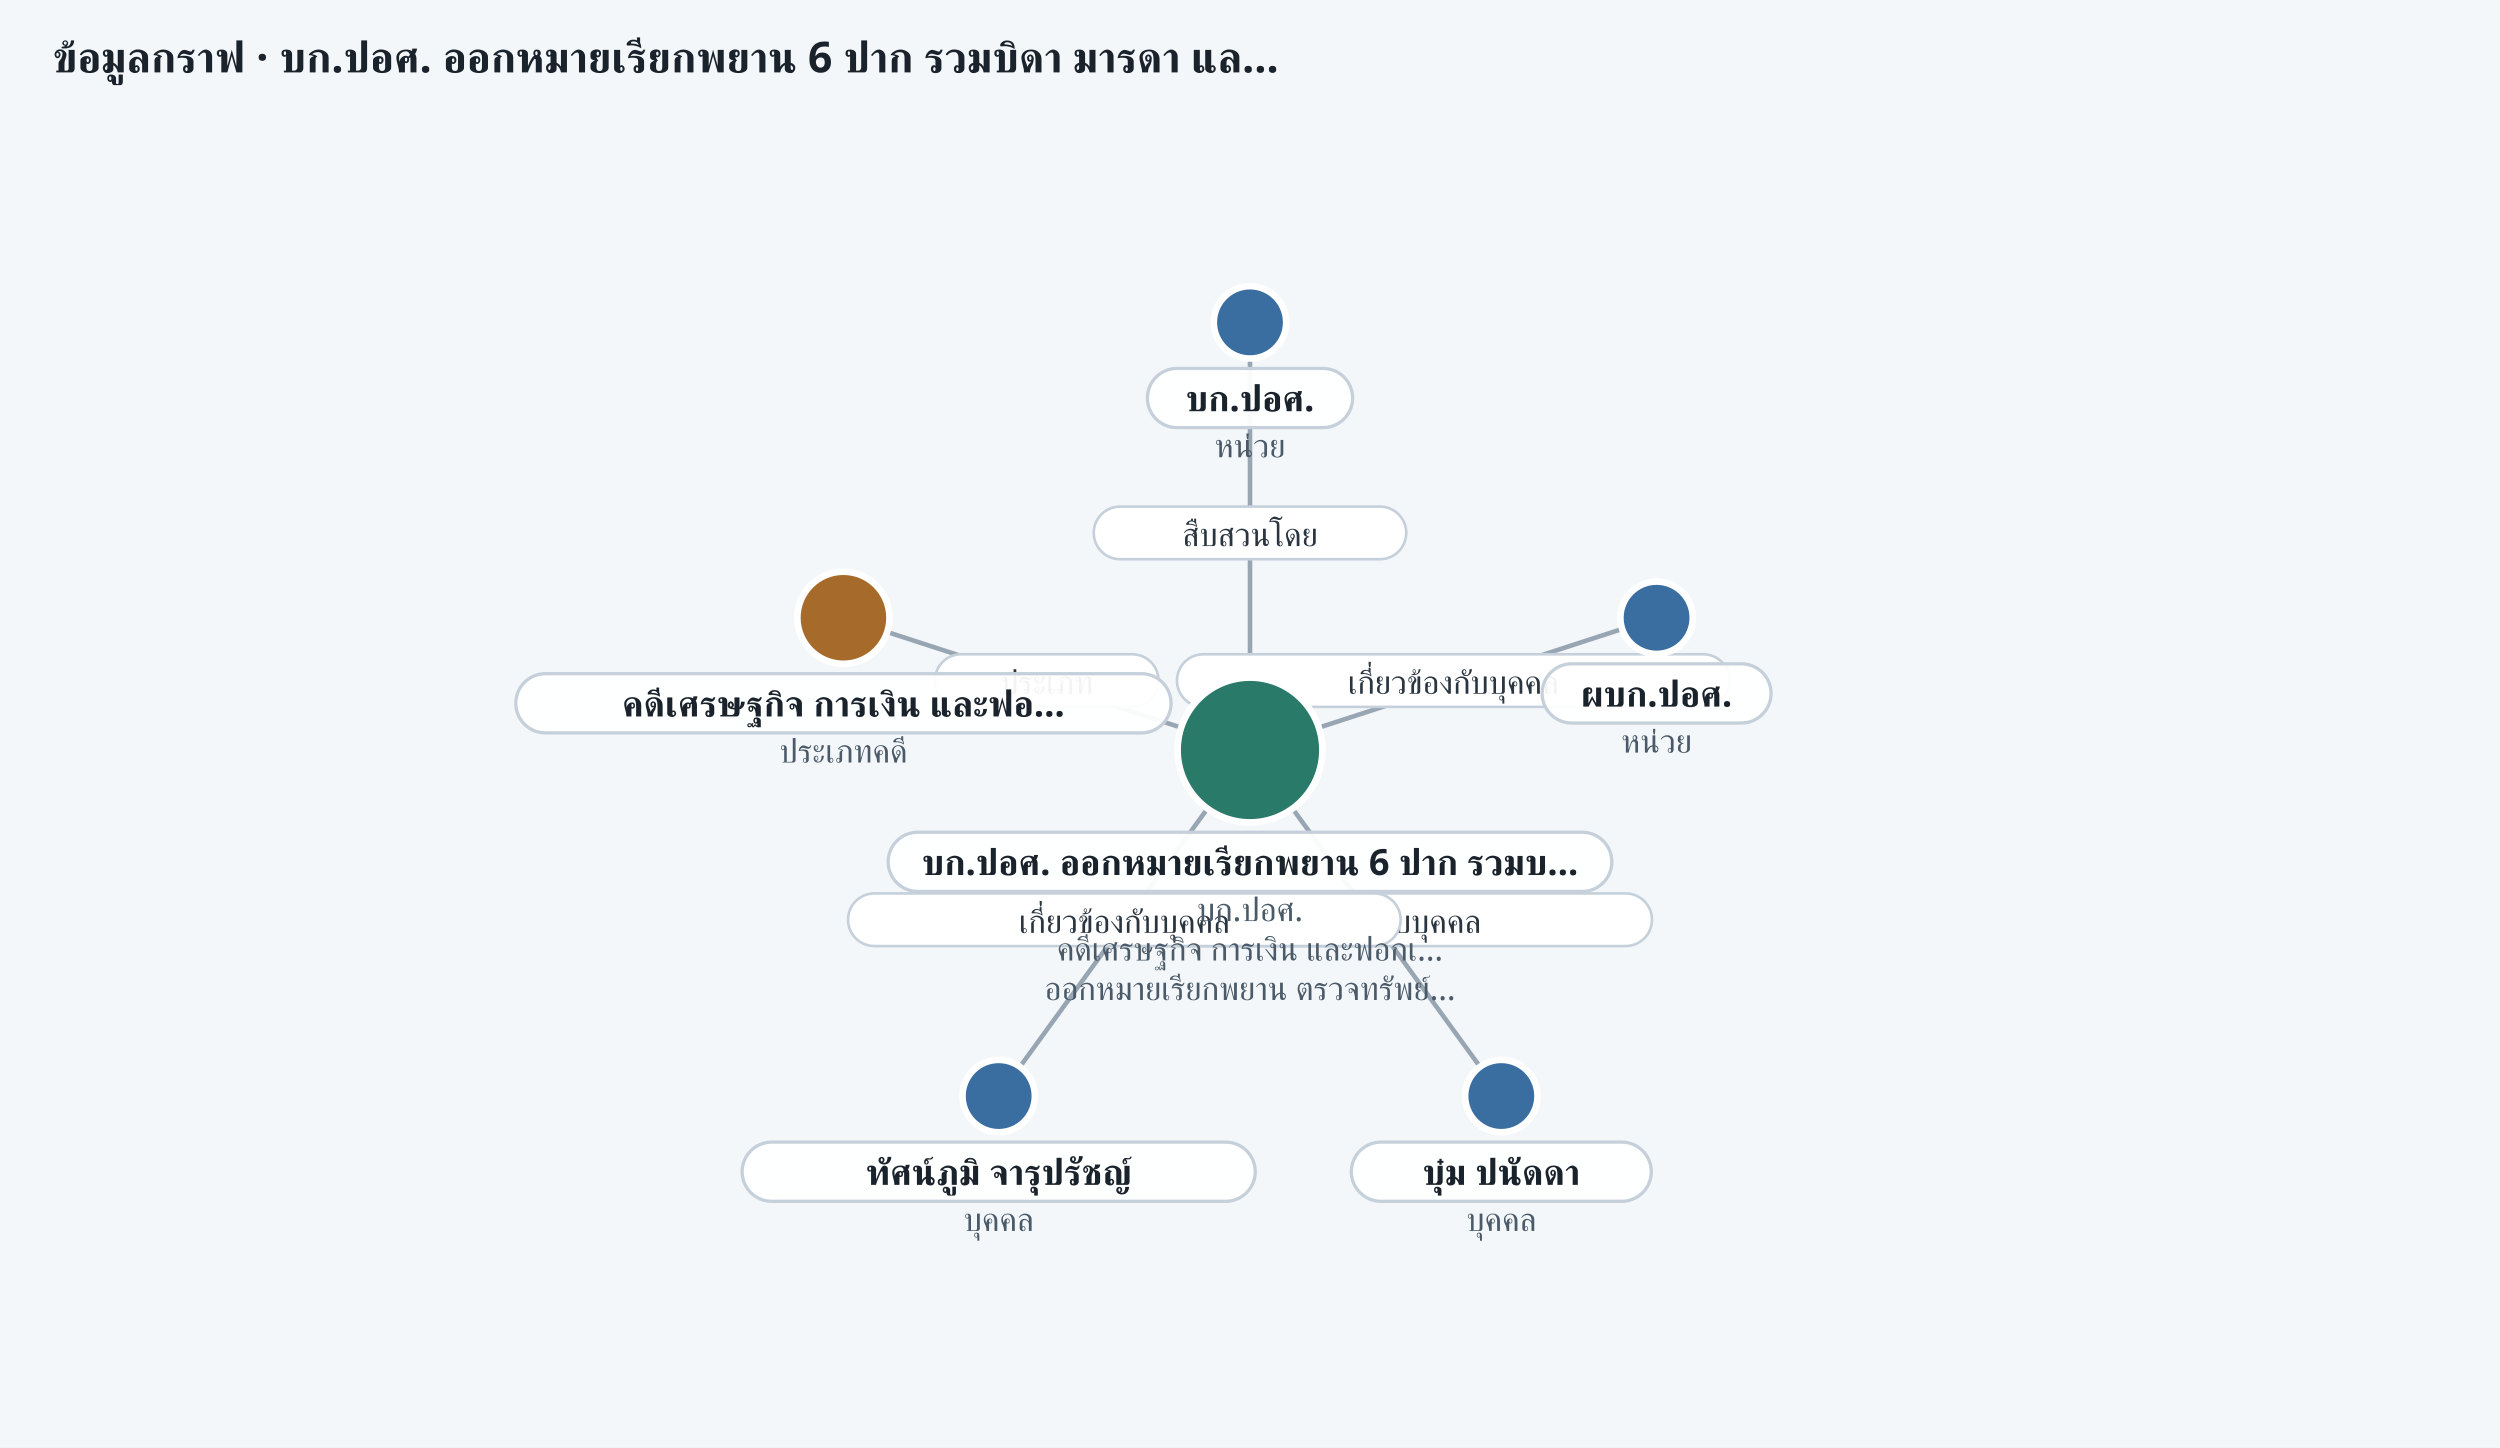
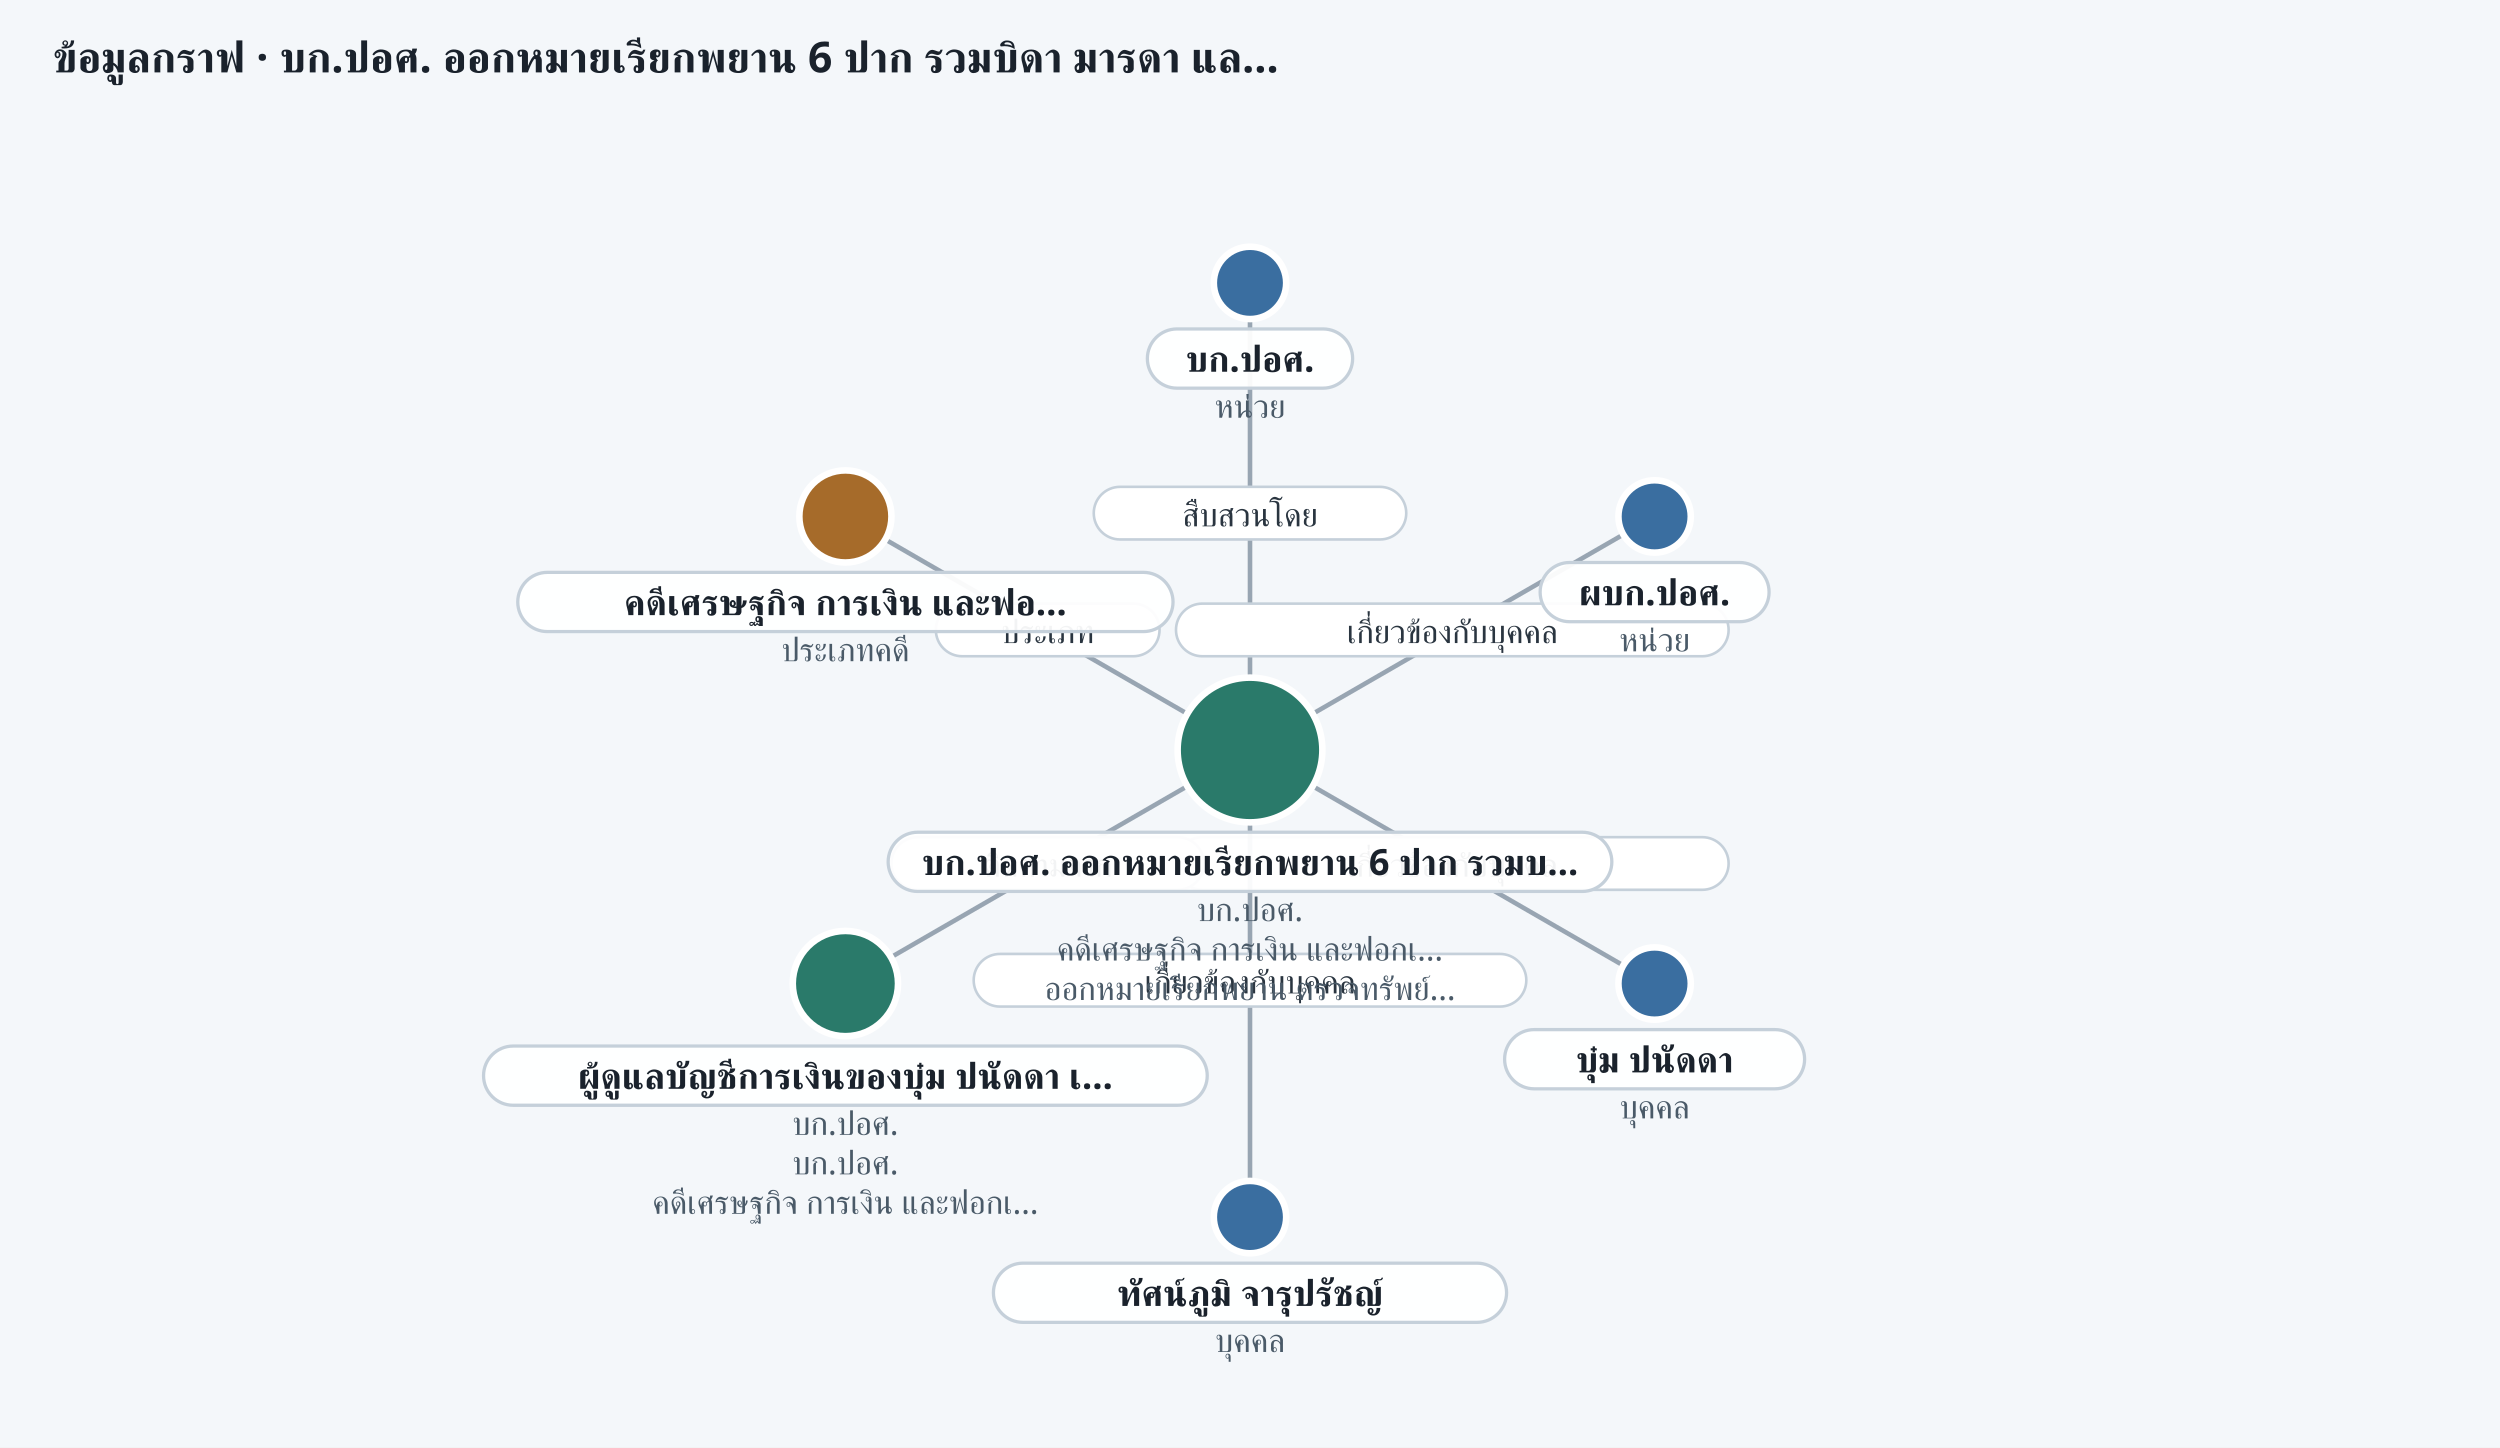
<svg xmlns="http://www.w3.org/2000/svg" width="760" height="440" viewBox="0 0 760 440" role="img" aria-label="ego graph 20261125-econ-05">
  <rect width="100%" height="100%" fill="#f4f7fa" />
  <text x="16" y="22" font-size="13" font-weight="700" fill="#1a222c" font-family="Sarabun, Anuphan, sans-serif">ข้อมูลกราฟ · บก.ปอศ. ออกหมายเรียกพยาน 6 ปาก รวมบิดา มารดา แล…</text>
-   <line x1="380.0" y1="228.0" x2="380.0" y2="98.0" stroke="#7a8a9a" stroke-width="1.4" opacity="0.75" />
-   <rect x="332.5" y="154.0" width="95.0" height="16" rx="8" fill="#fff" stroke="#c5d0da" stroke-width="0.8" />
-   <text x="380.0" y="166.0" text-anchor="middle" font-size="10" fill="#2a3540" font-family="Sarabun, Anuphan, sans-serif">สืบสวนโดย</text>
-   <line x1="380.0" y1="228.0" x2="503.6" y2="187.8" stroke="#7a8a9a" stroke-width="1.4" opacity="0.75" />
-   <rect x="357.8" y="198.9" width="168.0" height="16" rx="8" fill="#fff" stroke="#c5d0da" stroke-width="0.8" />
-   <text x="441.8" y="210.9" text-anchor="middle" font-size="10" fill="#2a3540" font-family="Sarabun, Anuphan, sans-serif">เกี่ยวข้องกับบุคคล</text>
-   <line x1="380.0" y1="228.0" x2="456.4" y2="333.2" stroke="#7a8a9a" stroke-width="1.4" opacity="0.75" />
-   <rect x="334.2" y="271.6" width="168.0" height="16" rx="8" fill="#fff" stroke="#c5d0da" stroke-width="0.8" />
-   <text x="418.2" y="283.6" text-anchor="middle" font-size="10" fill="#2a3540" font-family="Sarabun, Anuphan, sans-serif">เกี่ยวข้องกับบุคคล</text>
-   <line x1="380.0" y1="228.0" x2="303.6" y2="333.2" stroke="#7a8a9a" stroke-width="1.4" opacity="0.75" />
-   <rect x="257.8" y="271.6" width="168.0" height="16" rx="8" fill="#fff" stroke="#c5d0da" stroke-width="0.8" />
-   <text x="341.8" y="283.6" text-anchor="middle" font-size="10" fill="#2a3540" font-family="Sarabun, Anuphan, sans-serif">เกี่ยวข้องกับบุคคล</text>
-   <line x1="380.0" y1="228.0" x2="256.4" y2="187.8" stroke="#7a8a9a" stroke-width="1.4" opacity="0.75" />
-   <rect x="284.2" y="198.9" width="68.0" height="16" rx="8" fill="#fff" stroke="#c5d0da" stroke-width="0.8" />
-   <text x="318.2" y="210.9" text-anchor="middle" font-size="10" fill="#2a3540" font-family="Sarabun, Anuphan, sans-serif">ประเภท</text>
+   <line x1="380.0" y1="228.0" x2="380.0" y2="86.0" stroke="#7a8a9a" stroke-width="1.4" opacity="0.75" />
+   <rect x="332.5" y="148.0" width="95.0" height="16" rx="8" fill="#fff" stroke="#c5d0da" stroke-width="0.8" />
+   <text x="380.0" y="160.0" text-anchor="middle" font-size="10" fill="#2a3540" font-family="Sarabun, Anuphan, sans-serif">สืบสวนโดย</text>
+   <line x1="380.0" y1="228.0" x2="503.0" y2="157.0" stroke="#7a8a9a" stroke-width="1.4" opacity="0.75" />
+   <rect x="357.5" y="183.5" width="168.0" height="16" rx="8" fill="#fff" stroke="#c5d0da" stroke-width="0.8" />
+   <text x="441.5" y="195.5" text-anchor="middle" font-size="10" fill="#2a3540" font-family="Sarabun, Anuphan, sans-serif">เกี่ยวข้องกับบุคคล</text>
+   <line x1="380.0" y1="228.0" x2="503.0" y2="299.0" stroke="#7a8a9a" stroke-width="1.4" opacity="0.75" />
+   <rect x="357.5" y="254.5" width="168.0" height="16" rx="8" fill="#fff" stroke="#c5d0da" stroke-width="0.8" />
+   <text x="441.5" y="266.5" text-anchor="middle" font-size="10" fill="#2a3540" font-family="Sarabun, Anuphan, sans-serif">เกี่ยวข้องกับบุคคล</text>
+   <line x1="380.0" y1="228.0" x2="380.0" y2="370.0" stroke="#7a8a9a" stroke-width="1.4" opacity="0.75" />
+   <rect x="296.0" y="290.0" width="168.0" height="16" rx="8" fill="#fff" stroke="#c5d0da" stroke-width="0.8" />
+   <text x="380.0" y="302.0" text-anchor="middle" font-size="10" fill="#2a3540" font-family="Sarabun, Anuphan, sans-serif">เกี่ยวข้องกับบุคคล</text>
+   <line x1="257.0" y1="299.0" x2="380.0" y2="228.0" stroke="#7a8a9a" stroke-width="1.4" opacity="0.75" />
+   <rect x="271.0" y="254.5" width="95.0" height="16" rx="8" fill="#fff" stroke="#c5d0da" stroke-width="0.8" />
+   <text x="318.5" y="266.5" text-anchor="middle" font-size="10" fill="#2a3540" font-family="Sarabun, Anuphan, sans-serif">ติดตามจาก</text>
+   <line x1="380.0" y1="228.0" x2="257.0" y2="157.0" stroke="#7a8a9a" stroke-width="1.4" opacity="0.75" />
+   <rect x="284.5" y="183.5" width="68.0" height="16" rx="8" fill="#fff" stroke="#c5d0da" stroke-width="0.8" />
+   <text x="318.5" y="195.5" text-anchor="middle" font-size="10" fill="#2a3540" font-family="Sarabun, Anuphan, sans-serif">ประเภท</text>
  <circle cx="380.0" cy="228.0" r="22" fill="#2a7a6a" stroke="#fff" stroke-width="2" />
  <rect x="270.0" y="253.0" width="220.0" height="18" rx="9" fill="rgba(255,255,255,0.94)" stroke="#c5d0da" />
  <text x="380.0" y="266.0" text-anchor="middle" font-size="11" font-weight="600" fill="#1a222c" font-family="Sarabun, Anuphan, sans-serif">บก.ปอศ. ออกหมายเรียกพยาน 6 ปาก รวมบ…</text>
  <text x="380.0" y="280.0" text-anchor="middle" font-size="10" fill="#4a5a68" font-family="Sarabun, Anuphan, sans-serif">บก.ปอศ.</text>
  <text x="380.0" y="292.0" text-anchor="middle" font-size="10" fill="#4a5a68" font-family="Sarabun, Anuphan, sans-serif">คดีเศรษฐกิจ การเงิน และฟอกเ…</text>
  <text x="380.0" y="304.0" text-anchor="middle" font-size="10" fill="#4a5a68" font-family="Sarabun, Anuphan, sans-serif">ออกหมายเรียกพยาน ตรวจทรัพย์…</text>
-   <circle cx="380.0" cy="98.0" r="11" fill="#3a6ea0" stroke="#fff" stroke-width="2" />
-   <rect x="348.8" y="112.0" width="62.4" height="18" rx="9" fill="rgba(255,255,255,0.94)" stroke="#c5d0da" />
-   <text x="380.0" y="125.0" text-anchor="middle" font-size="11" font-weight="600" fill="#1a222c" font-family="Sarabun, Anuphan, sans-serif">บก.ปอศ.</text>
-   <text x="380.0" y="139.0" text-anchor="middle" font-size="10" fill="#4a5a68" font-family="Sarabun, Anuphan, sans-serif">หน่วย</text>
-   <circle cx="503.6" cy="187.8" r="11" fill="#3a6ea0" stroke="#fff" stroke-width="2" />
-   <rect x="468.8" y="201.8" width="69.6" height="18" rx="9" fill="rgba(255,255,255,0.94)" stroke="#c5d0da" />
-   <text x="503.6" y="214.8" text-anchor="middle" font-size="11" font-weight="600" fill="#1a222c" font-family="Sarabun, Anuphan, sans-serif">ผบก.ปอศ.</text>
-   <text x="503.6" y="228.8" text-anchor="middle" font-size="10" fill="#4a5a68" font-family="Sarabun, Anuphan, sans-serif">หน่วย</text>
-   <circle cx="456.4" cy="333.2" r="11" fill="#3a6ea0" stroke="#fff" stroke-width="2" />
-   <rect x="410.8" y="347.2" width="91.2" height="18" rx="9" fill="rgba(255,255,255,0.94)" stroke="#c5d0da" />
-   <text x="456.4" y="360.2" text-anchor="middle" font-size="11" font-weight="600" fill="#1a222c" font-family="Sarabun, Anuphan, sans-serif">บุ๋ม ปนัดดา</text>
-   <text x="456.4" y="374.2" text-anchor="middle" font-size="10" fill="#4a5a68" font-family="Sarabun, Anuphan, sans-serif">บุคคล</text>
-   <circle cx="303.6" cy="333.2" r="11" fill="#3a6ea0" stroke="#fff" stroke-width="2" />
-   <rect x="225.6" y="347.2" width="156.0" height="18" rx="9" fill="rgba(255,255,255,0.94)" stroke="#c5d0da" />
-   <text x="303.6" y="360.2" text-anchor="middle" font-size="11" font-weight="600" fill="#1a222c" font-family="Sarabun, Anuphan, sans-serif">ทัศน์ภูมิ จารุปรัชญ์</text>
-   <text x="303.6" y="374.2" text-anchor="middle" font-size="10" fill="#4a5a68" font-family="Sarabun, Anuphan, sans-serif">บุคคล</text>
-   <circle cx="256.4" cy="187.8" r="14" fill="#a66b2a" stroke="#fff" stroke-width="2" />
-   <rect x="156.8" y="204.8" width="199.2" height="18" rx="9" fill="rgba(255,255,255,0.94)" stroke="#c5d0da" />
-   <text x="256.4" y="217.8" text-anchor="middle" font-size="11" font-weight="600" fill="#1a222c" font-family="Sarabun, Anuphan, sans-serif">คดีเศรษฐกิจ การเงิน และฟอ…</text>
-   <text x="256.4" y="231.8" text-anchor="middle" font-size="10" fill="#4a5a68" font-family="Sarabun, Anuphan, sans-serif">ประเภทคดี</text>
+   <circle cx="380.0" cy="86.0" r="11" fill="#3a6ea0" stroke="#fff" stroke-width="2" />
+   <rect x="348.8" y="100.0" width="62.4" height="18" rx="9" fill="rgba(255,255,255,0.94)" stroke="#c5d0da" />
+   <text x="380.0" y="113.0" text-anchor="middle" font-size="11" font-weight="600" fill="#1a222c" font-family="Sarabun, Anuphan, sans-serif">บก.ปอศ.</text>
+   <text x="380.0" y="127.0" text-anchor="middle" font-size="10" fill="#4a5a68" font-family="Sarabun, Anuphan, sans-serif">หน่วย</text>
+   <circle cx="503.0" cy="157.0" r="11" fill="#3a6ea0" stroke="#fff" stroke-width="2" />
+   <rect x="468.2" y="171.0" width="69.6" height="18" rx="9" fill="rgba(255,255,255,0.94)" stroke="#c5d0da" />
+   <text x="503.0" y="184.0" text-anchor="middle" font-size="11" font-weight="600" fill="#1a222c" font-family="Sarabun, Anuphan, sans-serif">ผบก.ปอศ.</text>
+   <text x="503.0" y="198.0" text-anchor="middle" font-size="10" fill="#4a5a68" font-family="Sarabun, Anuphan, sans-serif">หน่วย</text>
+   <circle cx="503.0" cy="299.0" r="11" fill="#3a6ea0" stroke="#fff" stroke-width="2" />
+   <rect x="457.4" y="313.0" width="91.2" height="18" rx="9" fill="rgba(255,255,255,0.94)" stroke="#c5d0da" />
+   <text x="503.0" y="326.0" text-anchor="middle" font-size="11" font-weight="600" fill="#1a222c" font-family="Sarabun, Anuphan, sans-serif">บุ๋ม ปนัดดา</text>
+   <text x="503.0" y="340.0" text-anchor="middle" font-size="10" fill="#4a5a68" font-family="Sarabun, Anuphan, sans-serif">บุคคล</text>
+   <circle cx="380.0" cy="370.0" r="11" fill="#3a6ea0" stroke="#fff" stroke-width="2" />
+   <rect x="302.0" y="384.0" width="156.0" height="18" rx="9" fill="rgba(255,255,255,0.94)" stroke="#c5d0da" />
+   <text x="380.0" y="397.0" text-anchor="middle" font-size="11" font-weight="600" fill="#1a222c" font-family="Sarabun, Anuphan, sans-serif">ทัศน์ภูมิ จารุปรัชญ์</text>
+   <text x="380.0" y="411.0" text-anchor="middle" font-size="10" fill="#4a5a68" font-family="Sarabun, Anuphan, sans-serif">บุคคล</text>
+   <circle cx="257.0" cy="299.0" r="16" fill="#2a7a6a" stroke="#fff" stroke-width="2" />
+   <rect x="147.0" y="318.0" width="220.0" height="18" rx="9" fill="rgba(255,255,255,0.94)" stroke="#c5d0da" />
+   <text x="257.0" y="331.0" text-anchor="middle" font-size="11" font-weight="600" fill="#1a222c" font-family="Sarabun, Anuphan, sans-serif">ผู้ดูแลบัญชีการเงินของบุ๋ม ปนัดดา เ…</text>
+   <text x="257.0" y="345.0" text-anchor="middle" font-size="10" fill="#4a5a68" font-family="Sarabun, Anuphan, sans-serif">บก.ปอศ.</text>
+   <text x="257.0" y="357.0" text-anchor="middle" font-size="10" fill="#4a5a68" font-family="Sarabun, Anuphan, sans-serif">บก.ปอศ.</text>
+   <text x="257.0" y="369.0" text-anchor="middle" font-size="10" fill="#4a5a68" font-family="Sarabun, Anuphan, sans-serif">คดีเศรษฐกิจ การเงิน และฟอกเ…</text>
+   <circle cx="257.0" cy="157.0" r="14" fill="#a66b2a" stroke="#fff" stroke-width="2" />
+   <rect x="157.4" y="174.0" width="199.2" height="18" rx="9" fill="rgba(255,255,255,0.94)" stroke="#c5d0da" />
+   <text x="257.0" y="187.0" text-anchor="middle" font-size="11" font-weight="600" fill="#1a222c" font-family="Sarabun, Anuphan, sans-serif">คดีเศรษฐกิจ การเงิน และฟอ…</text>
+   <text x="257.0" y="201.0" text-anchor="middle" font-size="10" fill="#4a5a68" font-family="Sarabun, Anuphan, sans-serif">ประเภทคดี</text>
</svg>
